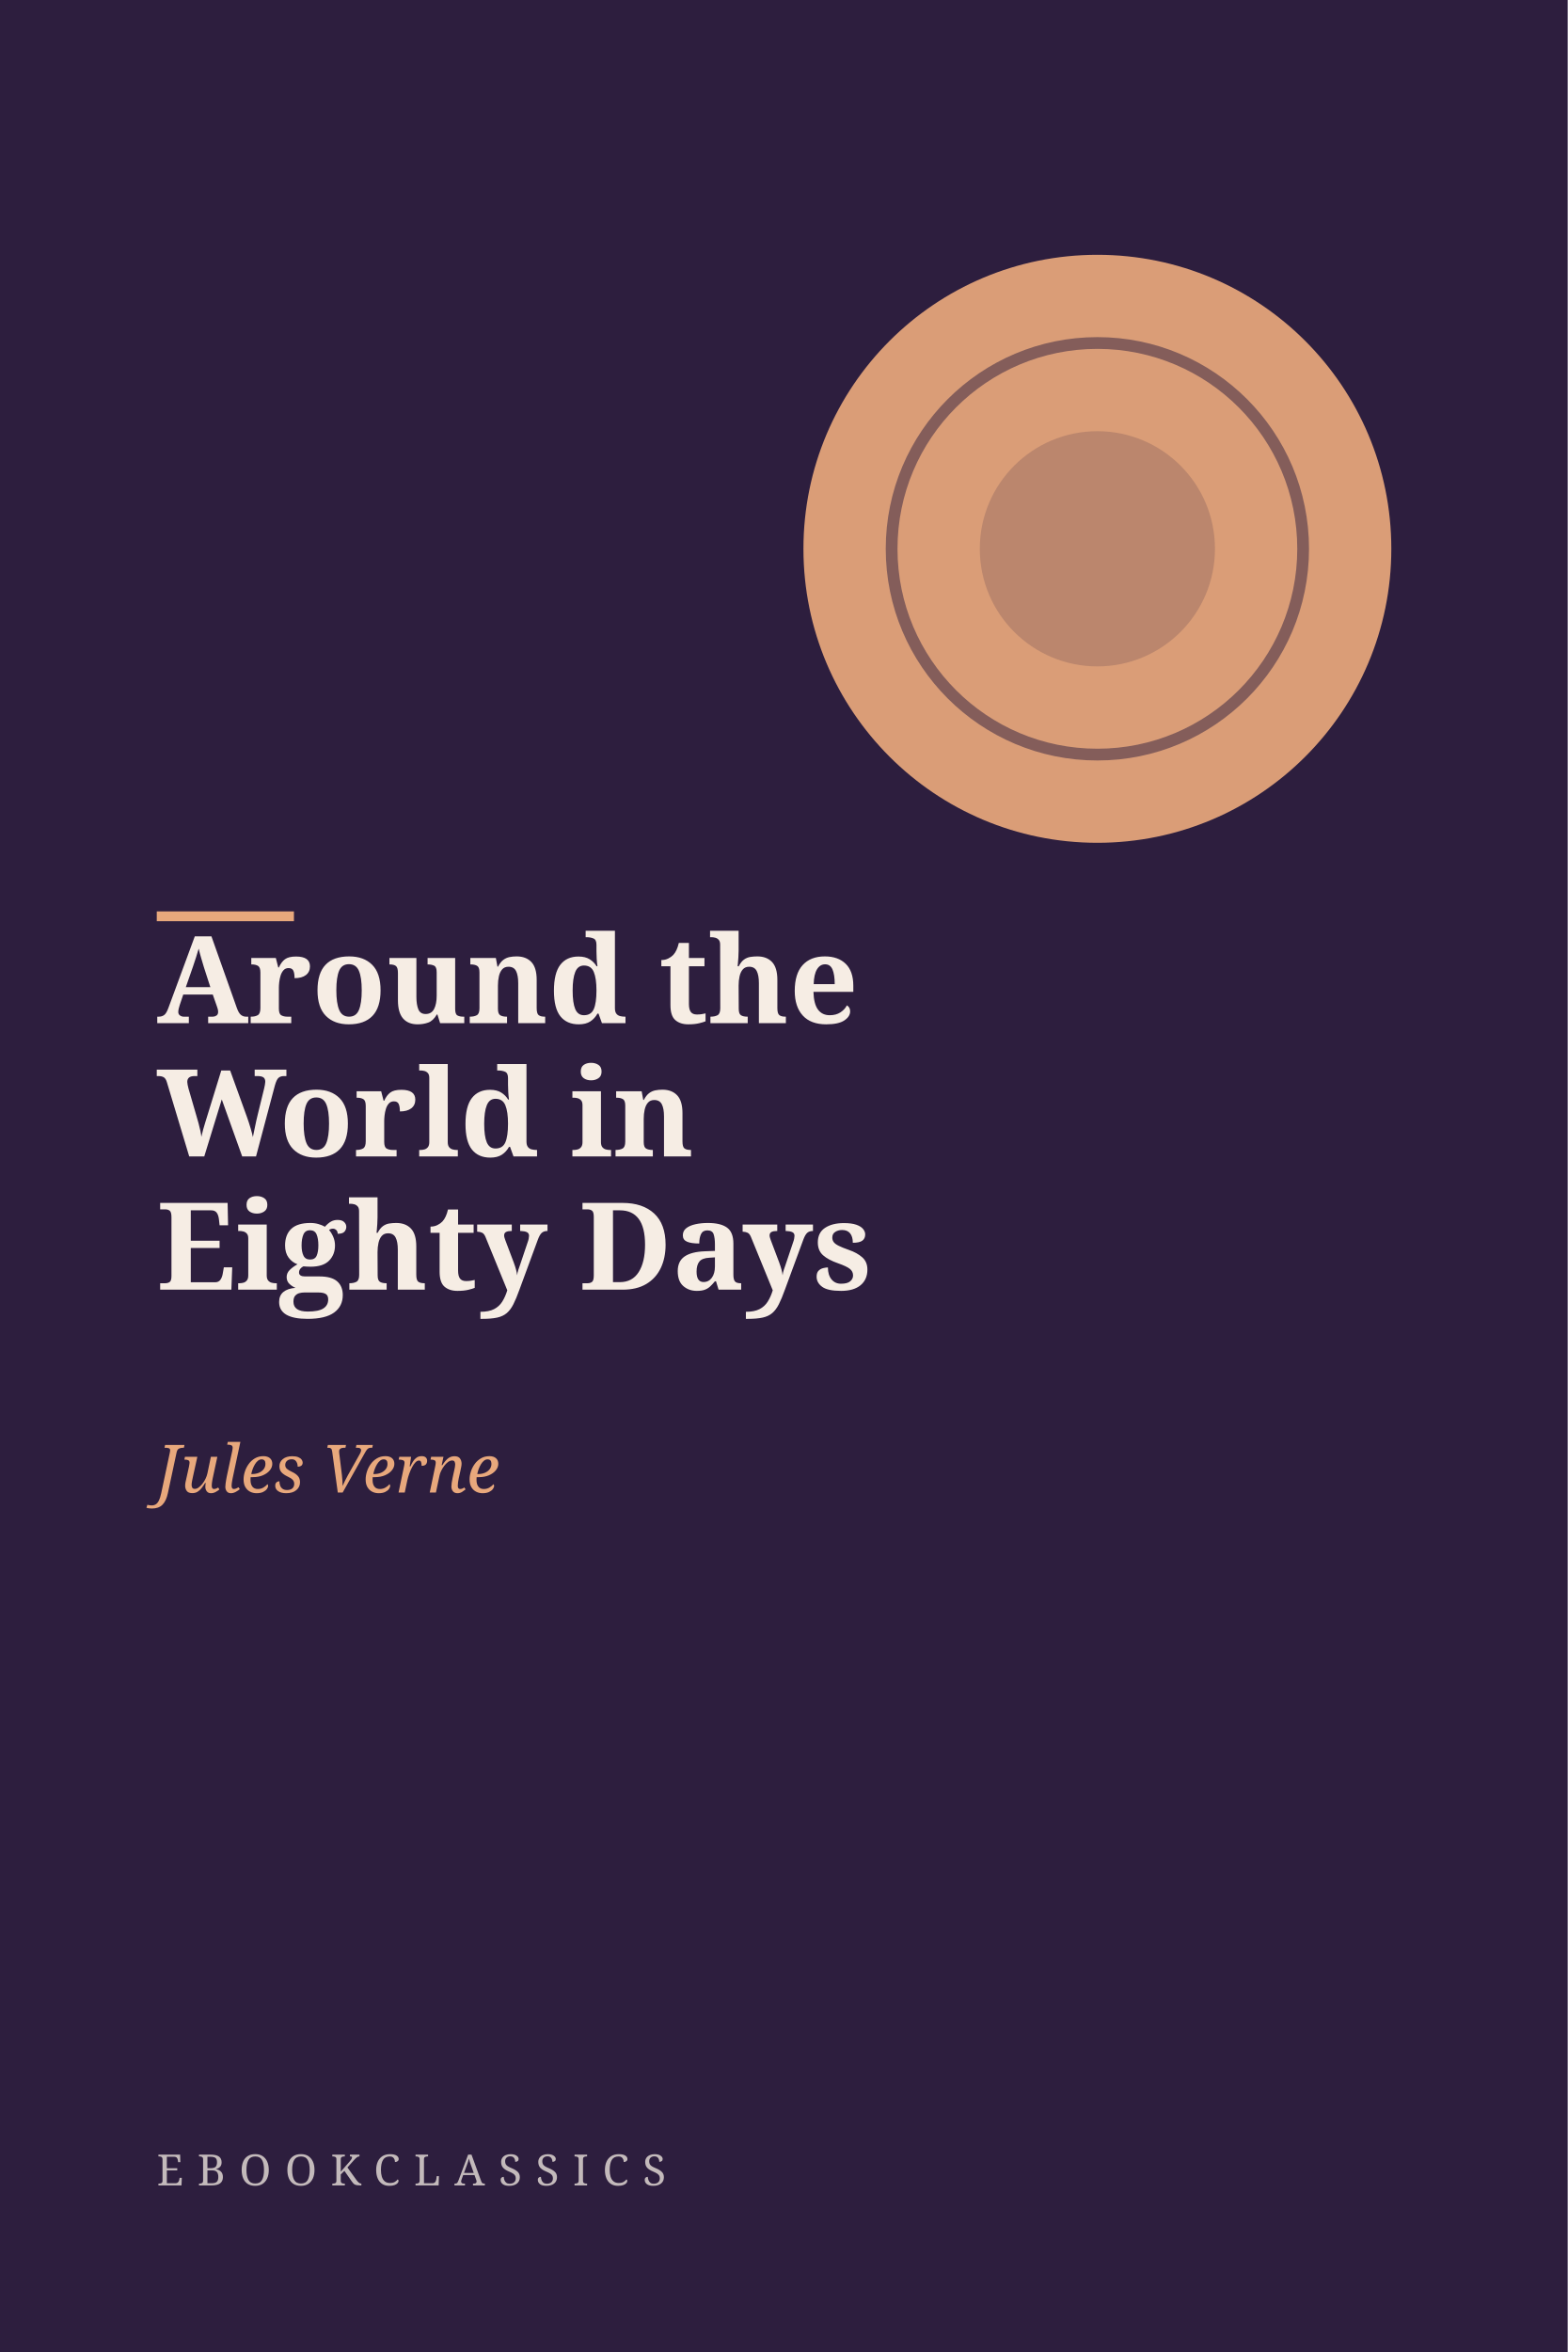
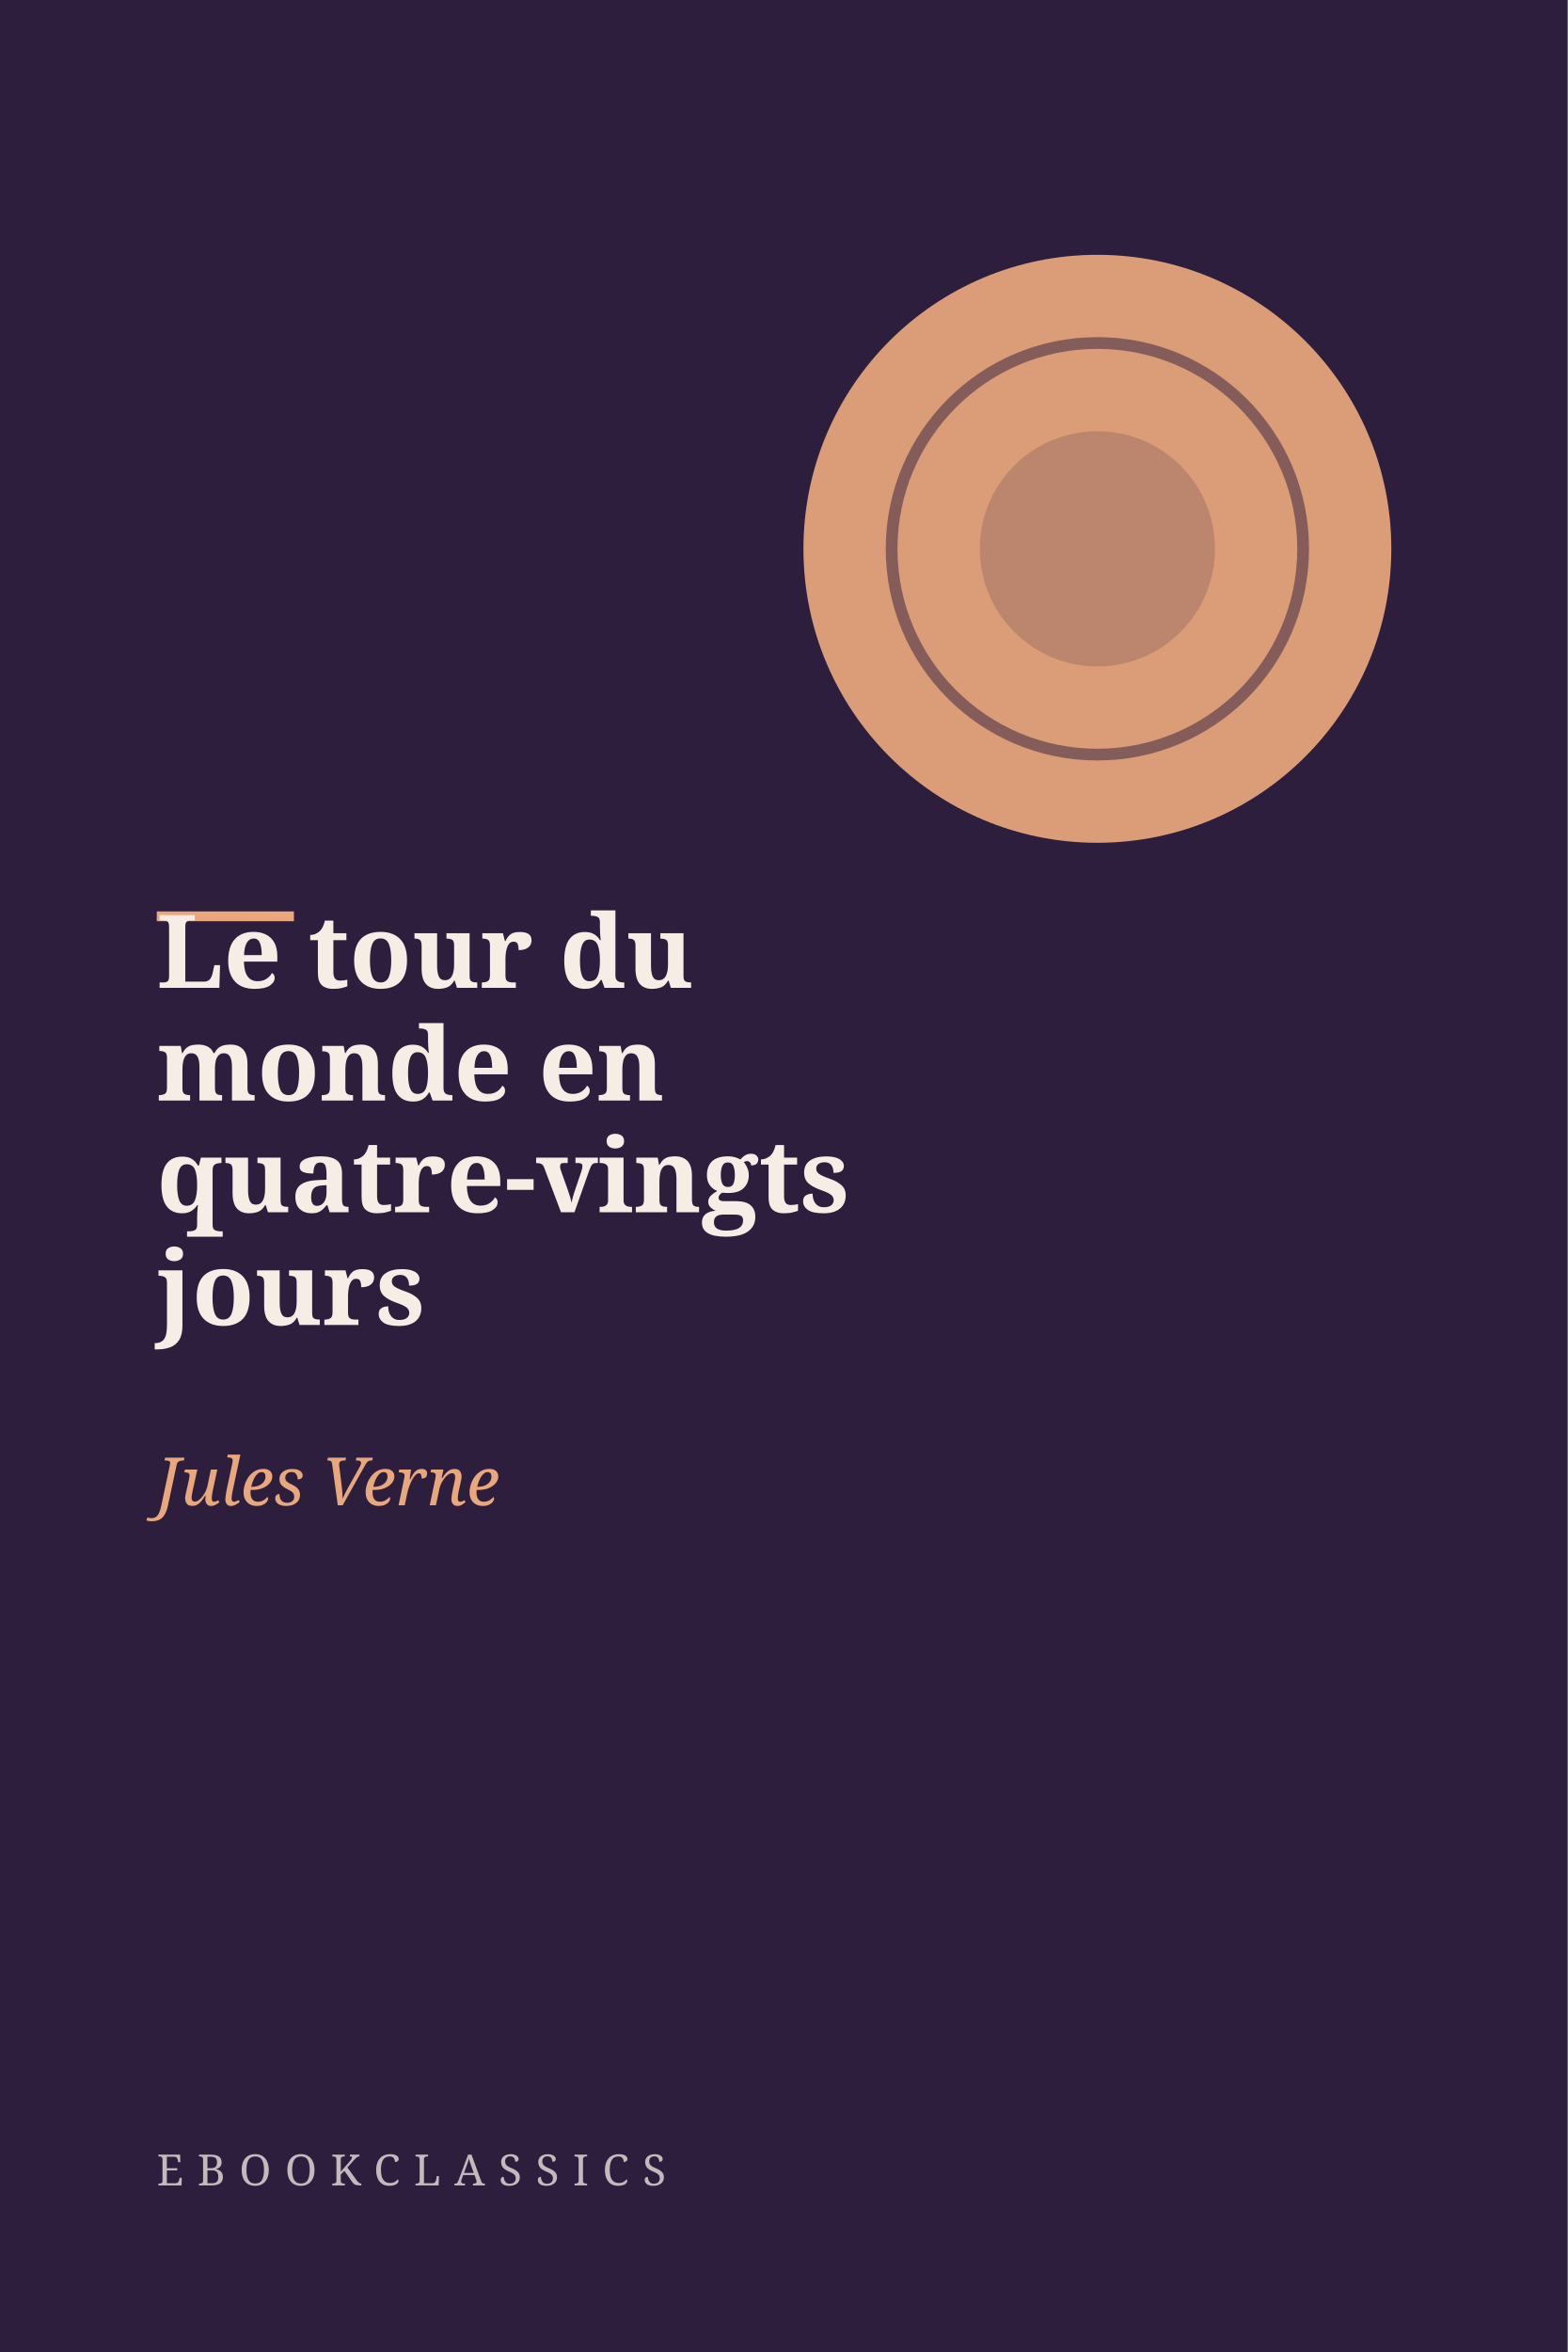
<svg xmlns="http://www.w3.org/2000/svg" width="1600" height="2400" viewBox="0 0 1600 2400">
  <rect width="1600" height="2400" fill="#2d1e3e" />
  <circle cx="1120" cy="560" r="300" fill="#e8a87c" opacity=".92" />
  <circle cx="1120" cy="560" r="210" fill="none" stroke="#2d1e3e" stroke-width="12" opacity=".5" />
  <circle cx="1120" cy="560" r="120" fill="#2d1e3e" opacity=".18" />
  <rect x="160" y="930" width="140" height="10" fill="#e8a87c" />
-   <text x="160" y="1044" font-size="124" font-weight="600" font-family="Libertinus Serif, Georgia, serif" fill="#f6ede4">Around the</text>
-   <text x="160" y="1180" font-size="124" font-weight="600" font-family="Libertinus Serif, Georgia, serif" fill="#f6ede4">World in</text>
-   <text x="160" y="1316" font-size="124" font-weight="600" font-family="Libertinus Serif, Georgia, serif" fill="#f6ede4">Eighty Days</text>
-   <text x="160" y="1523" font-size="68" font-style="italic" font-family="Libertinus Serif, Georgia, serif" fill="#e8a87c">Jules Verne</text>
+   <text x="160" y="1008" font-size="104" font-weight="600" font-family="Libertinus Serif, Georgia, serif" fill="#f6ede4">Le tour du</text>
+   <text x="160" y="1123" font-size="104" font-weight="600" font-family="Libertinus Serif, Georgia, serif" fill="#f6ede4">monde en</text>
+   <text x="160" y="1237" font-size="104" font-weight="600" font-family="Libertinus Serif, Georgia, serif" fill="#f6ede4">quatre-vingts</text>
+   <text x="160" y="1352" font-size="104" font-weight="600" font-family="Libertinus Serif, Georgia, serif" fill="#f6ede4">jours</text>
+   <text x="160" y="1536" font-size="68" font-style="italic" font-family="Libertinus Serif, Georgia, serif" fill="#e8a87c">Jules Verne</text>
  <text x="160" y="2230" font-size="44" letter-spacing="14" font-family="Libertinus Serif, Georgia, serif" fill="#f6ede4" opacity=".75">EBOOKCLASSICS</text>
</svg>
